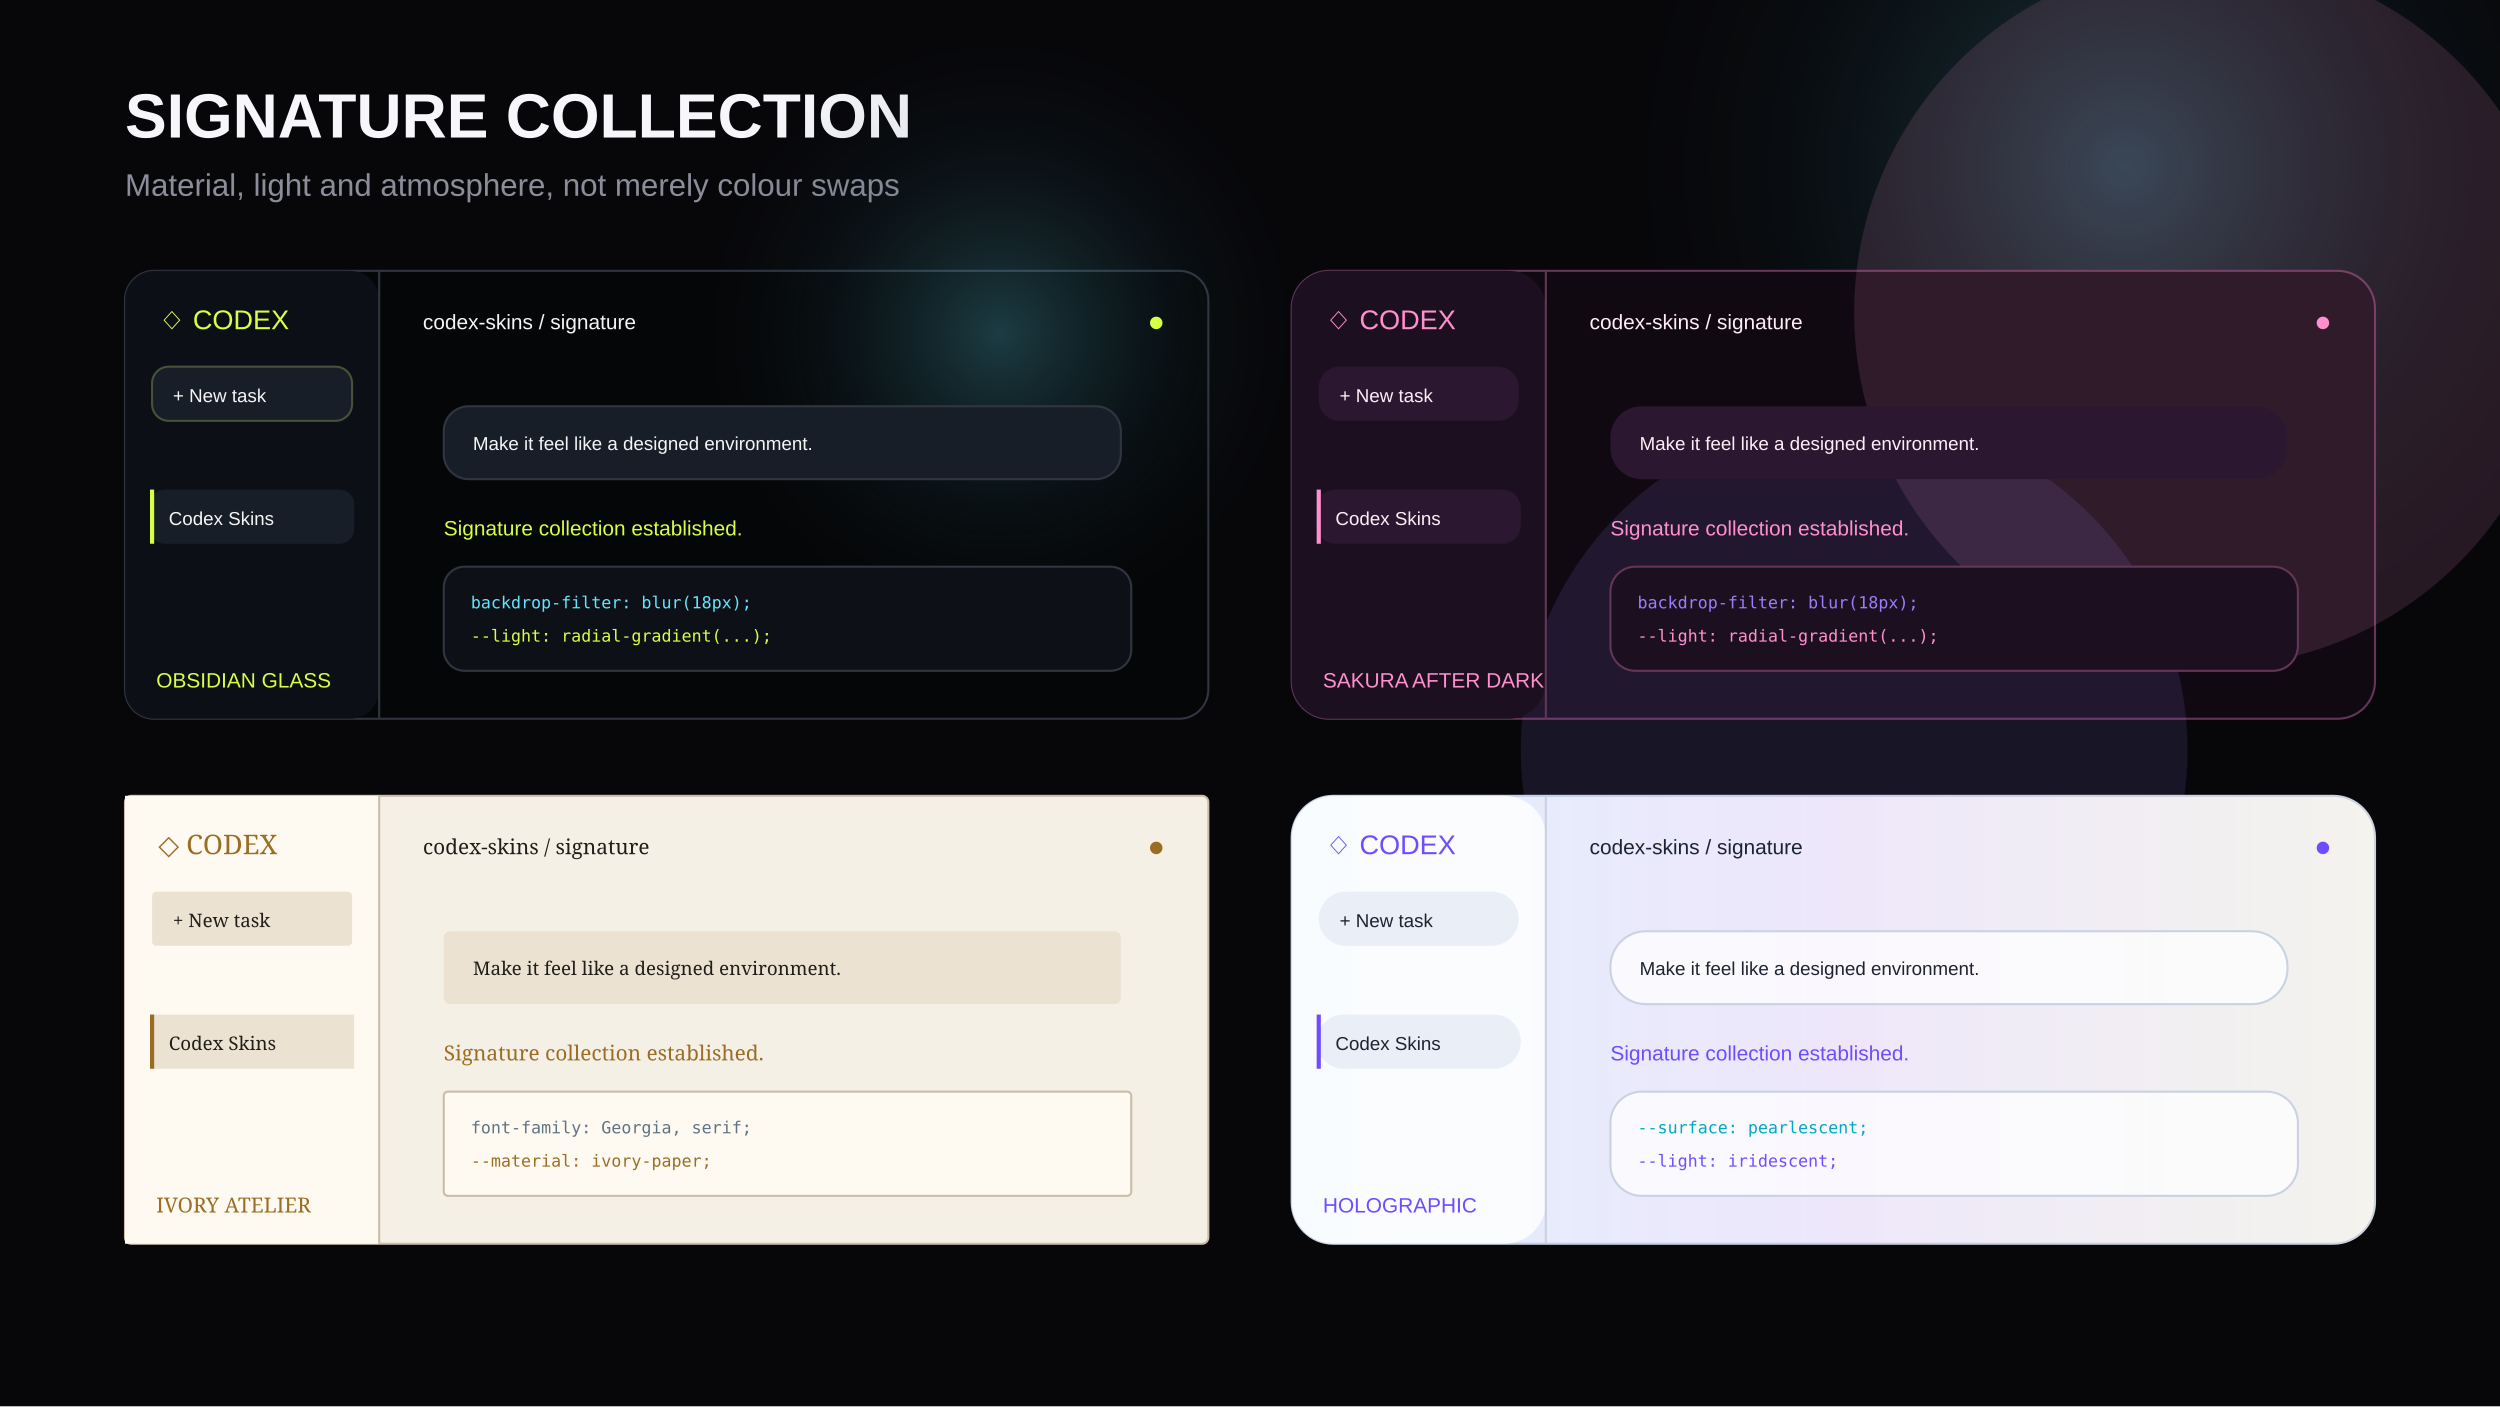
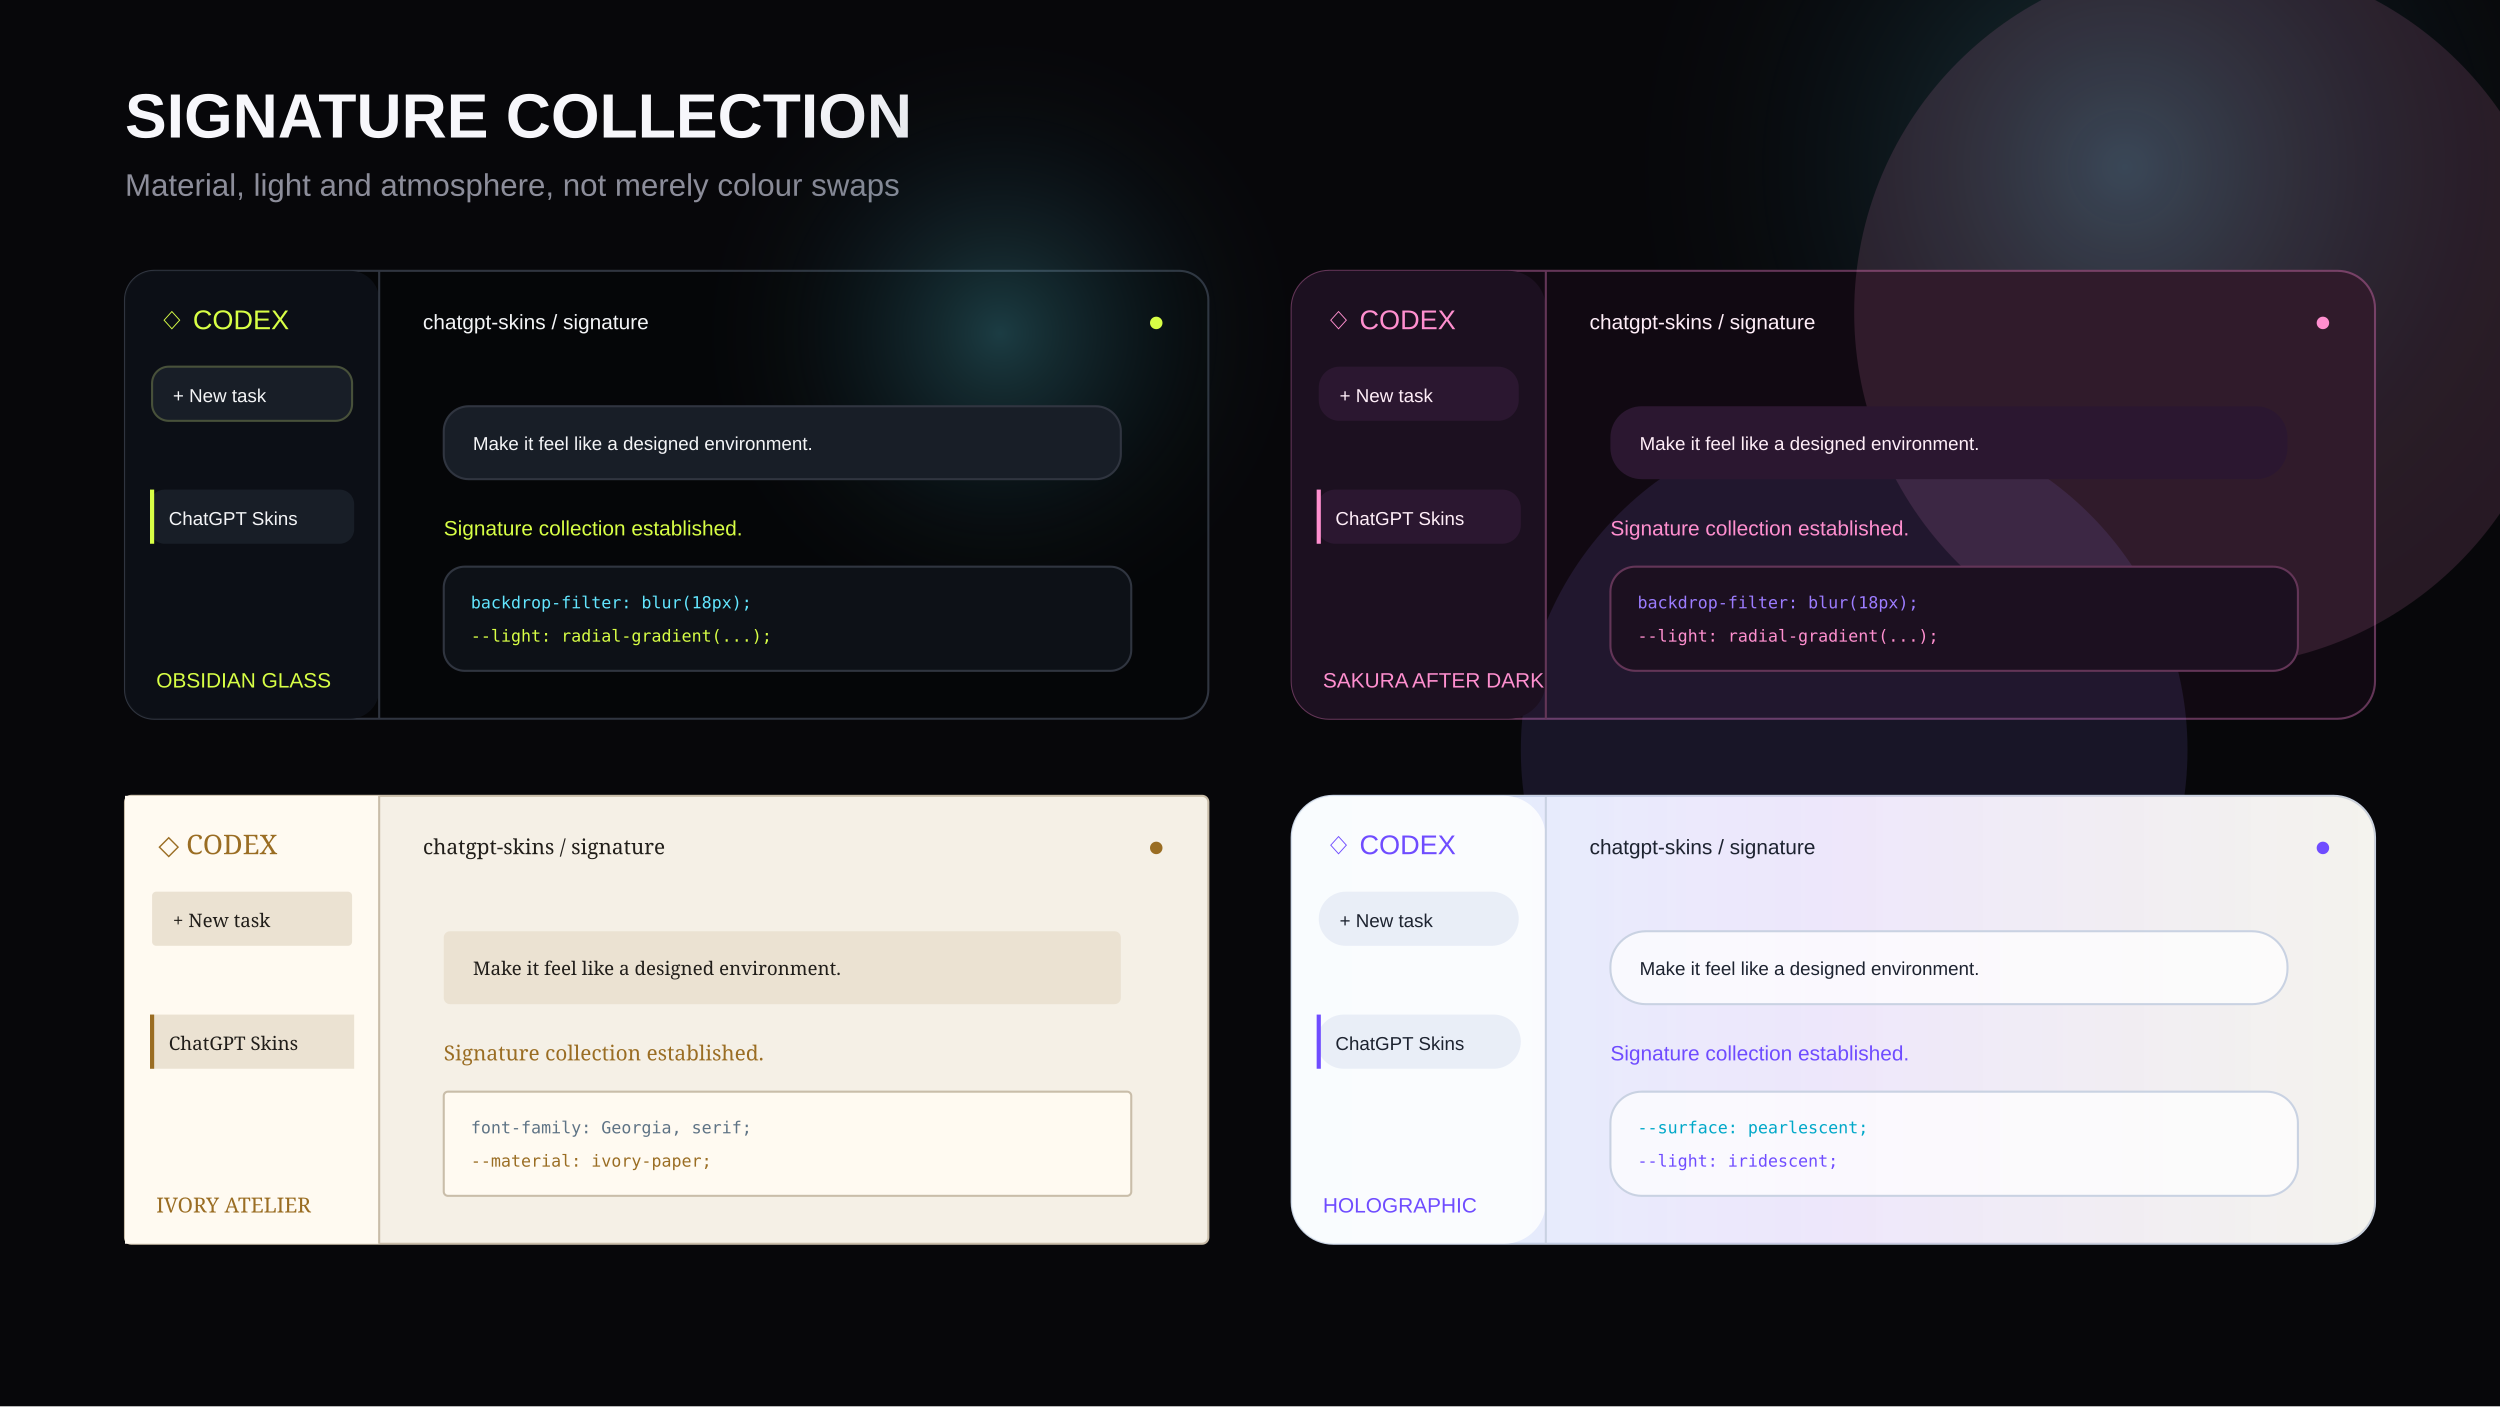
<svg xmlns="http://www.w3.org/2000/svg" width="1200" height="675" viewBox="0 0 1200 675">
  <defs>
    <radialGradient id="og">
      <stop stop-color="#62e6ff" stop-opacity=".24" />
      <stop offset="1" stop-color="#050608" stop-opacity="0" />
    </radialGradient>
    <linearGradient id="hg">
      <stop stop-color="#69d9ff" stop-opacity=".34" />
      <stop offset=".5" stop-color="#ca76ff" stop-opacity=".26" />
      <stop offset="1" stop-color="#ffd675" stop-opacity=".22" />
    </linearGradient>
  </defs>
  <rect width="1200" height="675" fill="#07070a" />
  <circle cx="1020" cy="80" r="250" fill="url(#og)" />
  <text x="60" y="66" fill="#f7f7fb" font-family="Arial,sans-serif" font-size="30" font-weight="700">SIGNATURE COLLECTION</text>
  <text x="60" y="94" fill="#8c8d9a" font-family="Arial,sans-serif" font-size="15">Material, light and atmosphere, not merely colour swaps</text>
  <g transform="translate(60 130)">
    <rect width="520" height="215" rx="14" fill="#050608" stroke="#303540" />
    <circle cx="420" cy="30" r="150" fill="url(#og)" />
    <rect width="122" height="215" rx="14" fill="#0d1117" fill-opacity=".92" />
    <path d="M122 0v215" stroke="#303540" />
    <text x="16" y="28" fill="#d8ff45" font-family="Arial" font-size="13">◇ CODEX</text>
    <rect x="13" y="46" width="96" height="26" rx="8" fill="#181e27" stroke="#48513a" />
    <text x="23" y="63" fill="#f4f5f7" font-family="Arial" font-size="9">+ New task</text>
    <rect x="12" y="105" width="98" height="26" rx="7" fill="#181e27" />
    <rect x="12" y="105" width="2" height="26" fill="#d8ff45" />
-     <text x="21" y="122" fill="#f4f5f7" font-family="Arial" font-size="9">Codex Skins</text>
-     <text x="143" y="28" fill="#f4f5f7" font-family="Arial" font-size="10">codex-skins / signature</text>
+     <text x="21" y="122" fill="#f4f5f7" font-family="Arial" font-size="9">ChatGPT Skins</text>
+     <text x="143" y="28" fill="#f4f5f7" font-family="Arial" font-size="10">chatgpt-skins / signature</text>
    <circle cx="495" cy="25" r="3" fill="#d8ff45" />
    <rect x="153" y="65" width="325" height="35" rx="12" fill="#181e27" stroke="#303540" />
    <text x="167" y="86" fill="#f4f5f7" font-family="Arial" font-size="9">Make it feel like a designed environment.</text>
    <text x="153" y="127" fill="#d8ff45" font-family="Arial" font-size="10">Signature collection established.</text>
    <rect x="153" y="142" width="330" height="50" rx="10" fill="#0d1117" stroke="#303540" />
    <text x="166" y="162" fill="#62e6ff" font-family="monospace" font-size="8">backdrop-filter: blur(18px);</text>
    <text x="166" y="178" fill="#d8ff45" font-family="monospace" font-size="8">--light: radial-gradient(...);</text>
    <text x="15" y="200" fill="#d8ff45" font-family="Arial" font-size="10">OBSIDIAN GLASS</text>
  </g>
  <g transform="translate(620 130)">
    <rect width="520" height="215" rx="18" fill="#110912" stroke="#633557" />
    <circle cx="440" cy="20" r="170" fill="#ff8fcf" opacity=".13" />
    <circle cx="270" cy="230" r="160" fill="#9c7cff" opacity=".12" />
    <rect width="122" height="215" rx="18" fill="#1c1020" />
    <path d="M122 0v215" stroke="#633557" />
    <text x="16" y="28" fill="#ff8fcf" font-family="Arial" font-size="13">◇ CODEX</text>
    <rect x="13" y="46" width="96" height="26" rx="10" fill="#2b1730" />
    <text x="23" y="63" fill="#ffeef8" font-family="Arial" font-size="9">+ New task</text>
    <rect x="12" y="105" width="98" height="26" rx="9" fill="#2b1730" />
    <rect x="12" y="105" width="2" height="26" fill="#ff8fcf" />
-     <text x="21" y="122" fill="#ffeef8" font-family="Arial" font-size="9">Codex Skins</text>
-     <text x="143" y="28" fill="#ffeef8" font-family="Arial" font-size="10">codex-skins / signature</text>
+     <text x="21" y="122" fill="#ffeef8" font-family="Arial" font-size="9">ChatGPT Skins</text>
+     <text x="143" y="28" fill="#ffeef8" font-family="Arial" font-size="10">chatgpt-skins / signature</text>
    <circle cx="495" cy="25" r="3" fill="#ff8fcf" />
    <rect x="153" y="65" width="325" height="35" rx="15" fill="#2b1730" />
    <text x="167" y="86" fill="#ffeef8" font-family="Arial" font-size="9">Make it feel like a designed environment.</text>
    <text x="153" y="127" fill="#ff8fcf" font-family="Arial" font-size="10">Signature collection established.</text>
    <rect x="153" y="142" width="330" height="50" rx="12" fill="#1c1020" stroke="#633557" />
    <text x="166" y="162" fill="#9c7cff" font-family="monospace" font-size="8">backdrop-filter: blur(18px);</text>
    <text x="166" y="178" fill="#ff8fcf" font-family="monospace" font-size="8">--light: radial-gradient(...);</text>
    <text x="15" y="200" fill="#ff8fcf" font-family="Arial" font-size="10">SAKURA AFTER DARK</text>
  </g>
  <g transform="translate(60 382)">
    <rect width="520" height="215" rx="3" fill="#f5f0e6" stroke="#c9bda9" />
    <rect width="122" height="215" fill="#fffaf1" />
    <path d="M122 0v215" stroke="#c9bda9" />
    <text x="16" y="28" fill="#9a6d23" font-family="Georgia" font-size="13">◇ CODEX</text>
    <rect x="13" y="46" width="96" height="26" rx="2" fill="#ebe2d2" />
    <text x="23" y="63" fill="#211e1a" font-family="Georgia" font-size="9">+ New task</text>
    <rect x="12" y="105" width="98" height="26" fill="#ebe2d2" />
    <rect x="12" y="105" width="2" height="26" fill="#9a6d23" />
-     <text x="21" y="122" fill="#211e1a" font-family="Georgia" font-size="9">Codex Skins</text>
-     <text x="143" y="28" fill="#211e1a" font-family="Georgia" font-size="10">codex-skins / signature</text>
+     <text x="21" y="122" fill="#211e1a" font-family="Georgia" font-size="9">ChatGPT Skins</text>
+     <text x="143" y="28" fill="#211e1a" font-family="Georgia" font-size="10">chatgpt-skins / signature</text>
    <circle cx="495" cy="25" r="3" fill="#9a6d23" />
    <rect x="153" y="65" width="325" height="35" rx="3" fill="#ebe2d2" />
    <text x="167" y="86" fill="#211e1a" font-family="Georgia" font-size="9">Make it feel like a designed environment.</text>
    <text x="153" y="127" fill="#9a6d23" font-family="Georgia" font-size="10">Signature collection established.</text>
    <rect x="153" y="142" width="330" height="50" rx="2" fill="#fffaf1" stroke="#c9bda9" />
    <text x="166" y="162" fill="#5e7385" font-family="monospace" font-size="8">font-family: Georgia, serif;</text>
    <text x="166" y="178" fill="#9a6d23" font-family="monospace" font-size="8">--material: ivory-paper;</text>
    <text x="15" y="200" fill="#9a6d23" font-family="Georgia" font-size="10">IVORY ATELIER</text>
  </g>
  <g transform="translate(620 382)">
    <rect width="520" height="215" rx="20" fill="#f3f6fb" stroke="#c9d2e2" />
    <rect width="520" height="215" rx="20" fill="url(#hg)" opacity=".45" />
    <rect width="122" height="215" rx="20" fill="#fff" fill-opacity=".82" />
    <path d="M122 0v215" stroke="#c9d2e2" />
    <text x="16" y="28" fill="#6f4cff" font-family="Arial" font-size="13">◇ CODEX</text>
    <rect x="13" y="46" width="96" height="26" rx="13" fill="#e9eef7" />
    <text x="23" y="63" fill="#1d2330" font-family="Arial" font-size="9">+ New task</text>
    <rect x="12" y="105" width="98" height="26" rx="13" fill="#e9eef7" />
    <rect x="12" y="105" width="2" height="26" fill="#6f4cff" />
-     <text x="21" y="122" fill="#1d2330" font-family="Arial" font-size="9">Codex Skins</text>
-     <text x="143" y="28" fill="#1d2330" font-family="Arial" font-size="10">codex-skins / signature</text>
+     <text x="21" y="122" fill="#1d2330" font-family="Arial" font-size="9">ChatGPT Skins</text>
+     <text x="143" y="28" fill="#1d2330" font-family="Arial" font-size="10">chatgpt-skins / signature</text>
    <circle cx="495" cy="25" r="3" fill="#6f4cff" />
    <rect x="153" y="65" width="325" height="35" rx="17" fill="#fff" fill-opacity=".72" stroke="#c9d2e2" />
    <text x="167" y="86" fill="#1d2330" font-family="Arial" font-size="9">Make it feel like a designed environment.</text>
    <text x="153" y="127" fill="#6f4cff" font-family="Arial" font-size="10">Signature collection established.</text>
    <rect x="153" y="142" width="330" height="50" rx="15" fill="#fff" fill-opacity=".72" stroke="#c9d2e2" />
    <text x="166" y="162" fill="#00a8c8" font-family="monospace" font-size="8">--surface: pearlescent;</text>
    <text x="166" y="178" fill="#6f4cff" font-family="monospace" font-size="8">--light: iridescent;</text>
    <text x="15" y="200" fill="#6f4cff" font-family="Arial" font-size="10">HOLOGRAPHIC</text>
  </g>
</svg>
